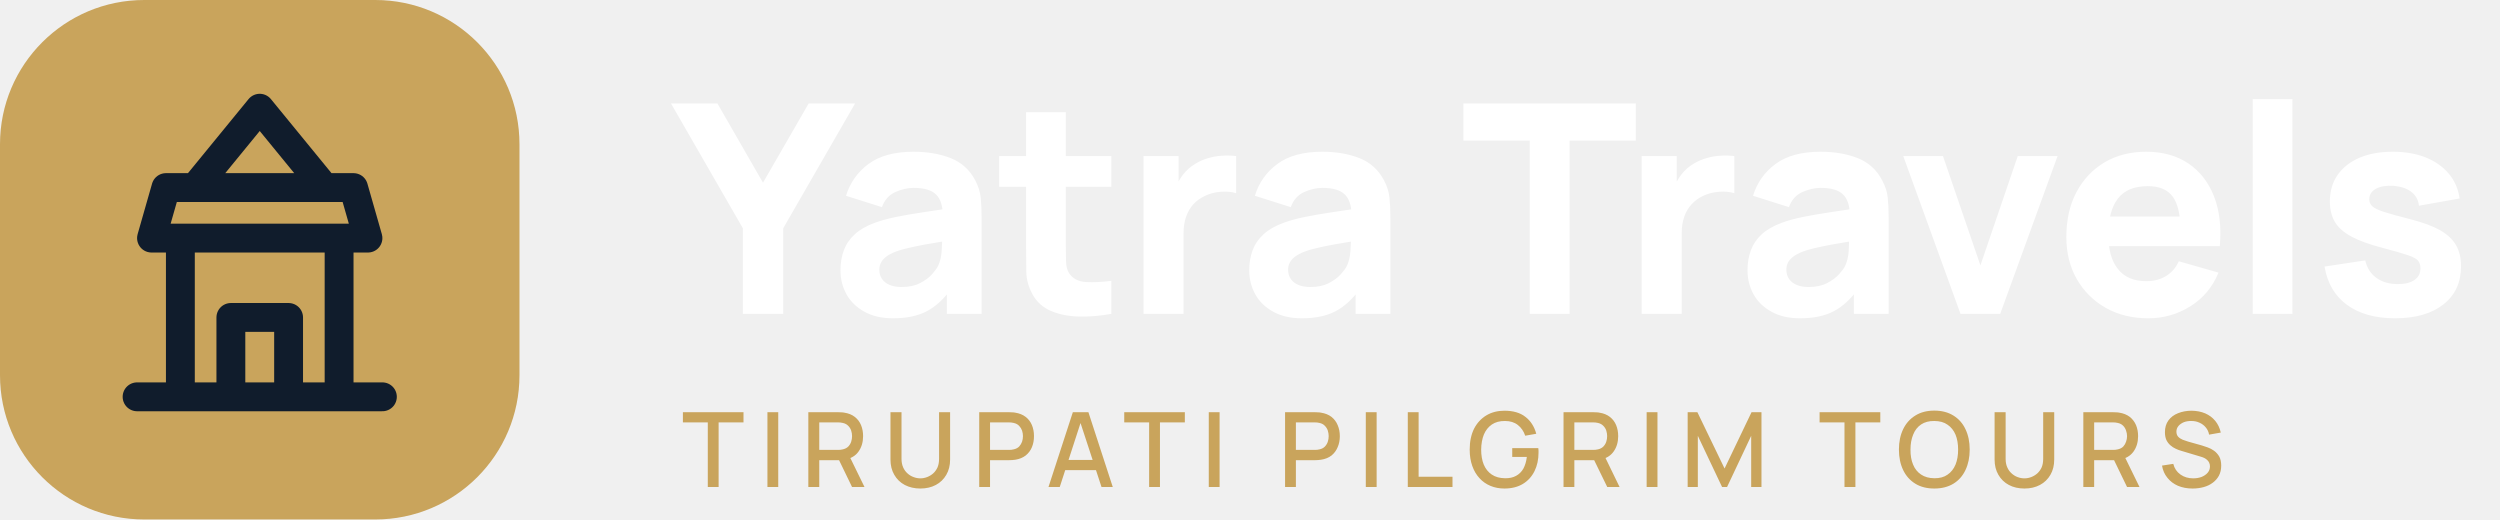
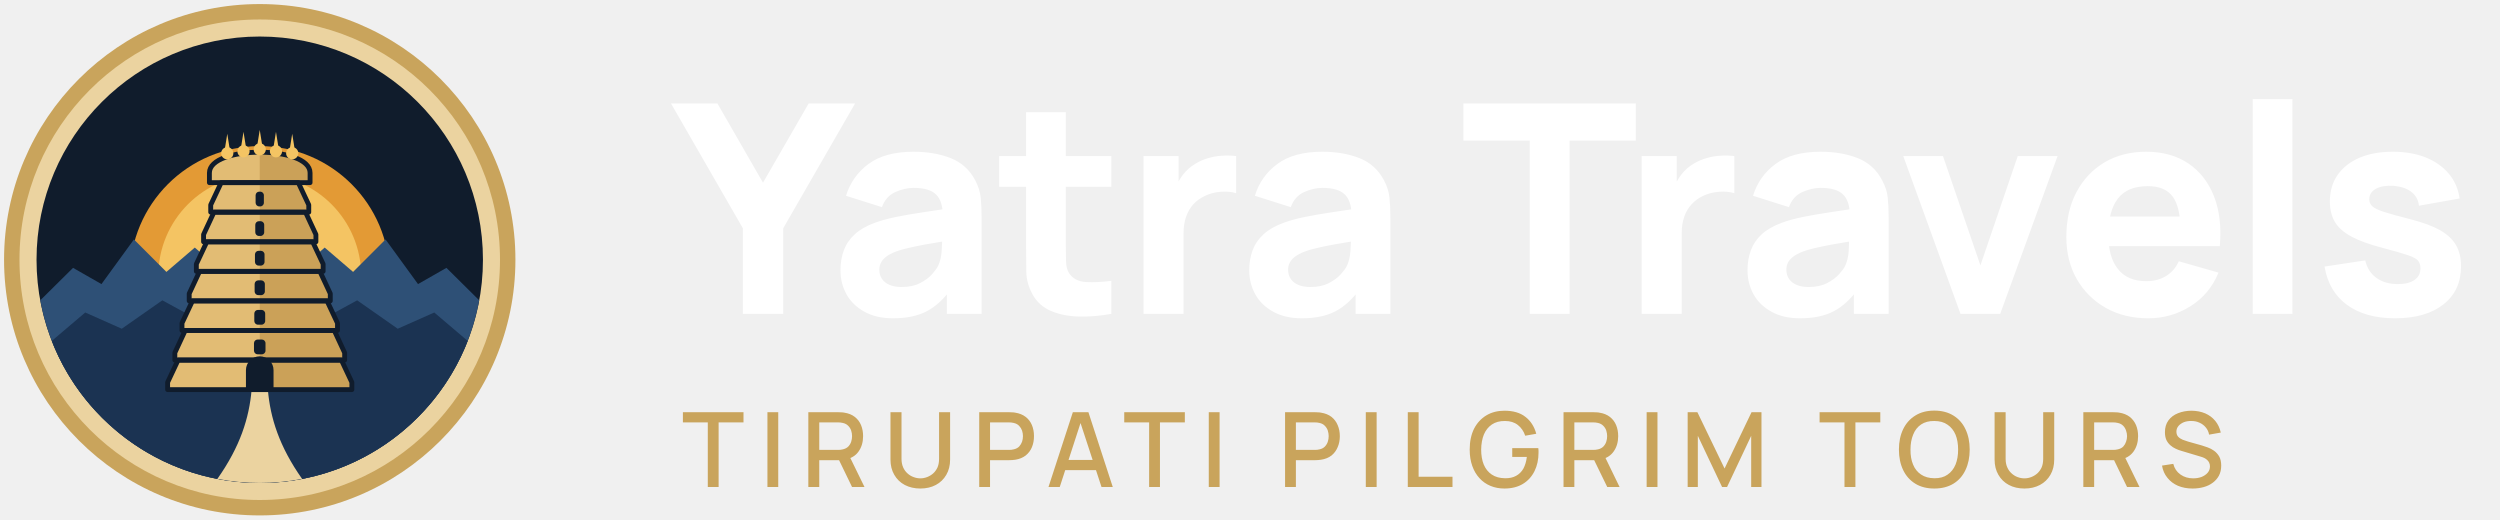
<svg xmlns="http://www.w3.org/2000/svg" viewBox="0 0 231 48" width="231" height="48" role="img" aria-labelledby="t">
-   <rect width="48" height="48" rx="13.33" fill="#C9A45C" />
-   <g transform="scale(1.3333)" fill="none" stroke="#101C2C" stroke-width="2" stroke-linejoin="round" stroke-linecap="round">
-     <path d="M18 7.5 13.5 13h9zM11.5 13h13l1 3.5h-15zM12.5 16.5v11M23.5 16.5v11M16 27.5v-5.5h4v5.5M9.5 27.5h17" />
+   <g transform="scale(0.75)">
+     <circle cx="32" cy="32" r="31.5" fill="#C9A45C" />
+     <circle cx="32" cy="32" r="29.6" fill="#EBD3A0" />
+     <circle cx="32" cy="32" r="27.5" fill="#101C2C" />
+     <circle cx="32" cy="34" r="16" fill="#E39A35" />
+     <circle cx="32" cy="34" r="12.5" fill="#F4C463" />
+     <path d="M4.96 37 L9 33 L12.5 35 L16.5 29.5 L20.5 33.5 L24 30.5 L28 34 L32 32.5 L36 34 L40 30.5 L43.5 33.5 L47.5 29.5 L51.5 35 L55 33 L59.04 37 A27.5 27.5 0 0 1 4.96 37 Z" fill="#2E5076" />
+     <path d="M6.38 42 L10.5 38.5 L15 40.5 L20 37 L25.5 40 L32 38.5 L38.5 40 L44 37 L49 40.5 L53.5 38.5 L57.62 42 A27.5 27.5 0 0 1 6.38 42 Z" fill="#1B3352" />
+     <path d="M26.78 59 C29.6 55 30.7 51.5 31 48 H33 C33.3 51.5 34.4 55 37.22 59 A27.5 27.5 0 0 1 26.78 59 Z" fill="#EBD3A0" />
+     <g fill="#E2BC74">
+       <path d="M20.65 48 L20.65 47.1 L21.94 44.36 L42.06 44.36 L43.35 47.1 L43.35 48 Z" />
+       <path d="M21.54 44.36 L21.54 43.46 L22.82 40.71 L41.18 40.71 L42.46 43.46 L42.46 44.36 Z" />
+       <path d="M22.42 40.71 L22.42 39.81 L23.71 37.07 L40.29 37.07 L41.58 39.81 L41.58 40.71 Z" />
+       <path d="M23.31 37.07 L23.31 36.17 L24.59 33.43 L39.41 33.43 L40.69 36.17 L40.69 37.07 Z" />
+       <path d="M24.19 33.43 L24.19 32.53 L25.48 29.79 L38.52 29.79 L39.81 32.53 L39.81 33.43 Z" />
+       <path d="M25.08 29.79 L25.08 28.89 L26.36 26.14 L37.64 26.14 L38.92 28.89 L38.92 29.79 Z" />
+       <path d="M25.96 26.14 L25.96 25.24 L27.25 22.5 L36.75 22.5 L38.04 25.24 L38.04 26.14 Z" />
+       <path d="M25.8 22.5 L25.8 21.3 C25.8 17.9 38.2 17.9 38.2 21.3 L38.2 22.5 Z" />
+     </g>
+     <g fill="#B88B41" opacity="0.55">
+       <path d="M32 48 L43.35 48 L43.35 47.1 L42.06 44.36 L32 44.36 Z" />
+       <path d="M32 44.36 L42.46 44.36 L42.46 43.46 L41.18 40.71 L32 40.71 Z" />
+       <path d="M32 40.71 L41.58 40.71 L41.58 39.81 L40.29 37.07 L32 37.07 Z" />
+       <path d="M32 37.07 L40.69 37.07 L40.69 36.17 L39.41 33.43 L32 33.43 Z" />
+       <path d="M32 33.43 L39.81 33.43 L39.81 32.53 L38.52 29.79 L32 29.79 Z" />
+       <path d="M32 29.79 L38.92 29.79 L38.92 28.89 L37.64 26.14 L32 26.14 Z" />
+       <path d="M32 26.14 L38.04 26.14 L38.04 25.24 L36.75 22.5 L32 22.5 Z" />
+       <path d="M32 22.5 L38.2 22.5 L38.2 21.3 C38.2 19.1 35 18.9 32 18.9 Z" />
+     </g>
+     <g fill="none" stroke="#101C2C" stroke-width="0.6" stroke-linejoin="round">
+       <path d="M20.65 48 L20.65 47.1 L21.94 44.36 L42.06 44.36 L43.35 47.1 L43.35 48 Z" />
+       <path d="M21.54 44.36 L21.54 43.46 L22.82 40.71 L41.18 40.71 L42.46 43.46 L42.46 44.36 Z" />
+       <path d="M22.42 40.71 L22.42 39.81 L23.71 37.07 L40.29 37.07 L41.58 39.81 L41.58 40.71 Z" />
+       <path d="M23.31 37.07 L23.31 36.17 L24.59 33.43 L39.41 33.43 L40.69 36.17 L40.69 37.07 Z" />
+       <path d="M24.19 33.43 L24.19 32.53 L25.48 29.79 L38.52 29.79 L39.81 32.53 L39.81 33.43 Z" />
+       <path d="M25.08 29.79 L25.08 28.89 L26.36 26.14 L37.64 26.14 L38.92 28.89 L38.92 29.79 Z" />
+       <path d="M25.96 26.14 L25.96 25.24 L27.25 22.5 L36.75 22.5 L38.04 25.24 L38.04 26.14 Z" />
+       <path d="M25.8 22.5 L25.8 21.3 C25.8 17.9 38.2 17.9 38.2 21.3 L38.2 22.5 Z" />
+     </g>
+     <g fill="#101C2C">
+       <rect x="31.29" y="41.83" width="1.42" height="1.82" rx="0.45" />
+       <rect x="31.33" y="38.18" width="1.34" height="1.82" rx="0.45" />
+       <rect x="31.37" y="34.54" width="1.26" height="1.82" rx="0.45" />
+       <rect x="31.41" y="30.9" width="1.18" height="1.82" rx="0.45" />
+       <rect x="31.45" y="27.25" width="1.1" height="1.82" rx="0.45" />
+       <rect x="31.49" y="23.61" width="1.02" height="1.82" rx="0.45" />
+       <path d="M30.3 48 V45.6 A1.7 1.7 0 0 1 33.7 45.6 V48 Z" />
+     </g>
+     <g fill="#F4C463">
+       <circle cx="28" cy="18.88" r="0.75" />
+       <path d="M27.68 18.48 L28 16.48 L28.32 18.48 Z" />
+       <circle cx="30" cy="18.64" r="0.75" />
+       <path d="M29.68 18.24 L30 16.24 L30.32 18.24 Z" />
+       <circle cx="32" cy="18.4" r="0.75" />
+       <path d="M31.68 18 L32 16 L32.32 18 Z" />
+       <circle cx="34" cy="18.64" r="0.75" />
+       <path d="M33.68 18.24 L34 16.24 L34.32 18.24 Z" />
+       <circle cx="36" cy="18.88" r="0.75" />
+       <path d="M35.68 18.48 L36 16.48 L36.32 18.48 Z" />
+     </g>
  </g>
  <path fill="#FFFFFF" d="M72.37 29L68.64 29L68.64 21.09L62 9.56L66.29 9.56L70.50 16.88L74.72 9.56L79.01 9.56L72.37 21.09L72.37 29ZM82.52 29.41L82.52 29.41Q80.95 29.41 79.87 28.80Q78.78 28.20 78.22 27.20Q77.66 26.19 77.66 24.98L77.66 24.98Q77.66 23.96 77.97 23.13Q78.28 22.29 78.98 21.65Q79.67 21.01 80.85 20.58L80.85 20.58Q81.66 20.28 82.78 20.05Q83.90 19.82 85.31 19.61Q86.73 19.40 88.43 19.14L88.43 19.14L87.11 19.87Q87.11 18.58 86.49 17.97Q85.87 17.36 84.41 17.36L84.41 17.36Q83.60 17.36 82.72 17.75Q81.85 18.15 81.49 19.14L81.49 19.14L78.17 18.09Q78.73 16.28 80.25 15.15Q81.78 14.02 84.41 14.02L84.41 14.02Q86.34 14.02 87.84 14.61Q89.34 15.20 90.11 16.66L90.11 16.66Q90.54 17.47 90.62 18.28Q90.70 19.09 90.70 20.09L90.70 20.09L90.70 29L87.49 29L87.49 26.00L87.95 26.62Q86.88 28.10 85.65 28.75Q84.41 29.41 82.52 29.41ZM83.30 26.52L83.30 26.52Q84.32 26.52 85.01 26.16Q85.71 25.80 86.12 25.34Q86.53 24.88 86.68 24.57L86.68 24.57Q86.96 23.98 87.01 23.19Q87.06 22.40 87.06 21.87L87.06 21.87L88.14 22.14Q86.50 22.41 85.49 22.59Q84.48 22.78 83.86 22.93Q83.24 23.07 82.76 23.25L82.76 23.25Q82.22 23.46 81.89 23.71Q81.56 23.96 81.41 24.26Q81.25 24.56 81.25 24.92L81.25 24.92Q81.25 25.42 81.50 25.78Q81.75 26.14 82.21 26.33Q82.67 26.52 83.30 26.52ZM102.69 25.95L102.69 29Q101.18 29.28 99.73 29.25Q98.27 29.22 97.13 28.74Q95.99 28.26 95.40 27.19L95.40 27.19Q94.86 26.19 94.83 25.16Q94.81 24.13 94.81 22.82L94.81 22.82L94.81 10.37L98.48 10.37L98.48 22.60Q98.48 23.45 98.50 24.13Q98.52 24.82 98.77 25.22L98.77 25.22Q99.26 25.99 100.33 26.06Q101.39 26.12 102.69 25.95L102.69 25.95ZM102.69 17.26L92.32 17.26L92.32 14.42L102.69 14.42L102.69 17.26ZM109.36 29L105.66 29L105.66 14.42L108.90 14.42L108.90 17.98L108.55 17.52Q108.83 16.77 109.30 16.15Q109.78 15.53 110.47 15.12L110.47 15.12Q110.99 14.80 111.61 14.62Q112.23 14.43 112.90 14.39Q113.56 14.34 114.22 14.42L114.22 14.42L114.22 17.85Q113.61 17.66 112.81 17.72Q112.00 17.78 111.36 18.09L111.36 18.09Q110.71 18.39 110.26 18.88Q109.82 19.37 109.59 20.04Q109.36 20.71 109.36 21.55L109.36 21.55L109.36 29ZM120.29 29.41L120.29 29.41Q118.73 29.41 117.64 28.80Q116.55 28.20 115.99 27.20Q115.43 26.19 115.43 24.98L115.43 24.98Q115.43 23.96 115.74 23.13Q116.05 22.29 116.75 21.65Q117.44 21.01 118.62 20.58L118.62 20.58Q119.43 20.28 120.55 20.05Q121.67 19.82 123.09 19.61Q124.51 19.40 126.21 19.14L126.21 19.14L124.88 19.87Q124.88 18.58 124.26 17.97Q123.64 17.36 122.18 17.36L122.18 17.36Q121.37 17.36 120.50 17.75Q119.62 18.15 119.27 19.14L119.27 19.14L115.95 18.09Q116.50 16.28 118.03 15.15Q119.55 14.02 122.18 14.02L122.18 14.02Q124.11 14.02 125.61 14.61Q127.11 15.20 127.88 16.66L127.88 16.66Q128.31 17.47 128.39 18.28Q128.47 19.09 128.47 20.09L128.47 20.09L128.47 29L125.26 29L125.26 26.00L125.72 26.62Q124.65 28.10 123.42 28.75Q122.18 29.41 120.29 29.41ZM121.08 26.52L121.08 26.52Q122.09 26.52 122.78 26.16Q123.48 25.80 123.89 25.34Q124.30 24.88 124.45 24.57L124.45 24.57Q124.73 23.98 124.78 23.19Q124.83 22.40 124.83 21.87L124.83 21.87L125.91 22.14Q124.28 22.41 123.26 22.59Q122.25 22.78 121.63 22.93Q121.01 23.07 120.54 23.25L120.54 23.25Q120.00 23.46 119.67 23.71Q119.33 23.96 119.18 24.26Q119.02 24.56 119.02 24.92L119.02 24.92Q119.02 25.42 119.27 25.78Q119.52 26.14 119.98 26.33Q120.44 26.52 121.08 26.52ZM145.03 29L141.35 29L141.35 12.99L135.22 12.99L135.22 9.56L151.15 9.56L151.15 12.99L145.03 12.99L145.03 29ZM155.39 29L151.69 29L151.69 14.42L154.93 14.42L154.93 17.98L154.58 17.52Q154.87 16.77 155.34 16.15Q155.81 15.53 156.50 15.12L156.50 15.12Q157.03 14.80 157.65 14.62Q158.27 14.43 158.93 14.39Q159.59 14.34 160.25 14.42L160.25 14.42L160.25 17.85Q159.65 17.66 158.84 17.72Q158.04 17.78 157.39 18.09L157.39 18.09Q156.74 18.39 156.30 18.88Q155.85 19.37 155.62 20.04Q155.39 20.71 155.39 21.55L155.39 21.55L155.39 29ZM166.33 29.41L166.33 29.41Q164.76 29.41 163.68 28.80Q162.59 28.20 162.03 27.20Q161.47 26.19 161.47 24.98L161.47 24.98Q161.47 23.96 161.78 23.13Q162.09 22.29 162.78 21.65Q163.48 21.01 164.65 20.58L164.65 20.58Q165.46 20.28 166.58 20.05Q167.71 19.82 169.12 19.61Q170.54 19.40 172.24 19.14L172.24 19.14L170.92 19.87Q170.92 18.58 170.30 17.97Q169.68 17.36 168.22 17.36L168.22 17.36Q167.41 17.36 166.53 17.75Q165.65 18.15 165.30 19.14L165.30 19.14L161.98 18.09Q162.53 16.28 164.06 15.15Q165.59 14.02 168.22 14.02L168.22 14.02Q170.15 14.02 171.65 14.61Q173.15 15.20 173.91 16.66L173.91 16.66Q174.35 17.47 174.43 18.28Q174.51 19.09 174.51 20.09L174.51 20.09L174.51 29L171.30 29L171.30 26.00L171.75 26.62Q170.69 28.10 169.45 28.75Q168.22 29.41 166.33 29.41ZM167.11 26.52L167.11 26.52Q168.12 26.52 168.82 26.16Q169.51 25.80 169.93 25.34Q170.34 24.88 170.49 24.57L170.49 24.57Q170.77 23.98 170.82 23.19Q170.86 22.40 170.86 21.87L170.86 21.87L171.94 22.14Q170.31 22.41 169.30 22.59Q168.29 22.78 167.66 22.93Q167.04 23.07 166.57 23.25L166.57 23.25Q166.03 23.46 165.70 23.71Q165.37 23.96 165.21 24.26Q165.06 24.56 165.06 24.92L165.06 24.92Q165.06 25.42 165.31 25.78Q165.56 26.14 166.02 26.33Q166.48 26.52 167.11 26.52ZM184.82 29L181.15 29L175.86 14.42L179.53 14.42L182.99 24.52L186.44 14.42L190.12 14.42L184.82 29ZM198.51 29.41L198.51 29.41Q196.27 29.41 194.56 28.44Q192.86 27.47 191.89 25.78Q190.93 24.09 190.93 21.90L190.93 21.90Q190.93 19.51 191.87 17.74Q192.82 15.97 194.48 14.99Q196.14 14.02 198.30 14.02L198.30 14.02Q200.59 14.02 202.20 15.10Q203.80 16.18 204.57 18.13Q205.34 20.09 205.11 22.74L205.11 22.74L201.48 22.74L201.48 21.39Q201.48 19.16 200.77 18.18Q200.06 17.20 198.46 17.20L198.46 17.20Q196.58 17.20 195.70 18.34Q194.81 19.48 194.81 21.71L194.81 21.71Q194.81 23.75 195.70 24.86Q196.58 25.98 198.30 25.98L198.30 25.98Q199.38 25.98 200.15 25.50Q200.92 25.03 201.32 24.14L201.32 24.14L204.99 25.19Q204.17 27.19 202.39 28.30Q200.62 29.41 198.51 29.41ZM203.35 22.74L193.68 22.74L193.68 20.01L203.35 20.01L203.35 22.74ZM211.82 29L208.15 29L208.15 9.16L211.82 9.16L211.82 29ZM221.30 29.41L221.30 29.41Q218.55 29.41 216.85 28.16Q215.16 26.91 214.79 24.63L214.79 24.63L218.55 24.06Q218.78 25.09 219.57 25.67Q220.36 26.25 221.57 26.25L221.57 26.25Q222.57 26.25 223.11 25.86Q223.65 25.48 223.65 24.79L223.65 24.79Q223.65 24.36 223.43 24.09Q223.22 23.83 222.47 23.57Q221.72 23.32 220.14 22.90L220.14 22.90Q218.36 22.44 217.29 21.87Q216.22 21.30 215.75 20.52Q215.28 19.73 215.28 18.61L215.28 18.61Q215.28 17.20 215.99 16.17Q216.71 15.14 218.01 14.58Q219.32 14.02 221.08 14.02L221.08 14.02Q222.80 14.02 224.12 14.54Q225.44 15.07 226.26 16.04Q227.08 17.01 227.27 18.34L227.27 18.34L223.51 19.01Q223.42 18.20 222.81 17.73Q222.20 17.26 221.17 17.17L221.17 17.17Q220.15 17.11 219.54 17.44Q218.92 17.78 218.92 18.42L218.92 18.42Q218.92 18.79 219.19 19.05Q219.45 19.31 220.28 19.58Q221.11 19.85 222.81 20.28L222.81 20.28Q224.47 20.71 225.48 21.28Q226.48 21.86 226.94 22.66Q227.40 23.46 227.40 24.60L227.40 24.60Q227.40 26.84 225.78 28.12Q224.16 29.41 221.30 29.41Z" />
  <path fill="#C9A45C" d="M66.40 45L65.40 45L65.40 39.03L63.10 39.03L63.10 38.09L68.70 38.09L68.70 39.03L66.40 39.03L66.40 45ZM71.91 45L70.91 45L70.91 38.09L71.91 38.09L71.91 45ZM75.70 45L74.69 45L74.69 38.09L77.49 38.09Q77.59 38.09 77.74 38.10Q77.88 38.10 78.02 38.13L78.02 38.13Q78.60 38.22 78.98 38.52Q79.37 38.82 79.56 39.28Q79.75 39.74 79.75 40.30L79.75 40.30Q79.75 41.13 79.33 41.72Q78.91 42.32 78.06 42.47L78.06 42.47L77.65 42.52L75.70 42.52L75.70 45ZM79.88 45L78.73 45L77.37 42.19L78.38 41.93L79.88 45ZM75.70 39.03L75.70 41.57L77.45 41.57Q77.54 41.57 77.66 41.56Q77.78 41.55 77.88 41.52L77.88 41.52Q78.19 41.45 78.38 41.26Q78.57 41.06 78.65 40.81Q78.73 40.56 78.73 40.30L78.73 40.30Q78.73 40.05 78.65 39.79Q78.57 39.54 78.38 39.35Q78.19 39.15 77.88 39.08L77.88 39.08Q77.78 39.05 77.66 39.04Q77.54 39.03 77.45 39.03L77.45 39.03L75.70 39.03ZM85.04 45.14L85.04 45.14Q84.23 45.14 83.60 44.81Q82.98 44.48 82.63 43.87Q82.28 43.27 82.28 42.46L82.28 42.46L82.28 38.09L83.30 38.09L83.30 42.40Q83.30 42.84 83.45 43.18Q83.60 43.52 83.85 43.74Q84.10 43.97 84.41 44.08Q84.72 44.20 85.04 44.20L85.04 44.20Q85.36 44.20 85.67 44.08Q85.98 43.96 86.23 43.74Q86.48 43.51 86.63 43.18Q86.77 42.84 86.77 42.40L86.77 42.40L86.77 38.09L87.79 38.09L87.79 42.46Q87.79 43.27 87.44 43.87Q87.09 44.48 86.47 44.81Q85.85 45.14 85.04 45.14ZM91.48 45L90.48 45L90.48 38.09L93.27 38.09Q93.37 38.09 93.52 38.10Q93.67 38.10 93.81 38.13L93.81 38.13Q94.38 38.22 94.77 38.52Q95.16 38.82 95.35 39.28Q95.54 39.74 95.54 40.30L95.54 40.30Q95.54 40.86 95.35 41.32Q95.16 41.78 94.77 42.09Q94.38 42.39 93.81 42.48L93.81 42.48Q93.67 42.50 93.52 42.51Q93.37 42.52 93.27 42.52L93.27 42.52L91.48 42.52L91.48 45ZM91.48 39.03L91.48 41.57L93.24 41.57Q93.33 41.57 93.45 41.56Q93.57 41.55 93.67 41.52L93.67 41.52Q93.98 41.45 94.17 41.26Q94.35 41.06 94.44 40.81Q94.52 40.56 94.52 40.30L94.52 40.30Q94.52 40.05 94.44 39.79Q94.35 39.54 94.17 39.35Q93.98 39.15 93.67 39.08L93.67 39.08Q93.57 39.05 93.45 39.04Q93.33 39.03 93.24 39.03L93.24 39.03L91.48 39.03ZM97.92 45L96.88 45L99.13 38.09L100.57 38.09L102.82 45L101.78 45L99.71 38.69L99.97 38.69L97.92 45ZM101.66 43.44L98.05 43.44L98.05 42.50L101.66 42.50L101.66 43.44ZM107.18 45L106.18 45L106.18 39.03L103.88 39.03L103.88 38.09L109.48 38.09L109.48 39.03L107.18 39.03L107.18 45ZM112.69 45L111.69 45L111.69 38.09L112.69 38.09L112.69 45ZM119.74 45L118.74 45L118.74 38.09L121.53 38.09Q121.63 38.09 121.78 38.10Q121.93 38.10 122.06 38.13L122.06 38.13Q122.64 38.22 123.03 38.52Q123.41 38.82 123.60 39.28Q123.80 39.74 123.80 40.30L123.80 40.30Q123.80 40.86 123.60 41.32Q123.41 41.78 123.03 42.09Q122.64 42.39 122.06 42.48L122.06 42.48Q121.93 42.50 121.78 42.51Q121.63 42.52 121.53 42.52L121.53 42.52L119.74 42.52L119.74 45ZM119.74 39.03L119.74 41.57L121.49 41.57Q121.59 41.57 121.71 41.56Q121.82 41.55 121.93 41.52L121.93 41.52Q122.24 41.45 122.42 41.26Q122.61 41.06 122.69 40.81Q122.77 40.56 122.77 40.30L122.77 40.30Q122.77 40.05 122.69 39.79Q122.61 39.54 122.42 39.35Q122.24 39.15 121.93 39.08L121.93 39.08Q121.82 39.05 121.71 39.04Q121.59 39.03 121.49 39.03L121.49 39.03L119.74 39.03ZM127.20 45L126.20 45L126.20 38.09L127.20 38.09L127.20 45ZM134.21 45L130.08 45L130.08 38.09L131.08 38.09L131.08 44.05L134.21 44.05L134.21 45ZM139.01 45.14L139.01 45.14Q138.31 45.14 137.73 44.90Q137.14 44.66 136.71 44.19Q136.28 43.73 136.04 43.06Q135.80 42.39 135.80 41.54L135.80 41.54Q135.80 40.43 136.20 39.62Q136.61 38.82 137.34 38.38Q138.06 37.95 139.01 37.95L139.01 37.95Q140.23 37.95 140.95 38.52Q141.68 39.08 141.95 40.08L141.95 40.08L140.93 40.26Q140.72 39.64 140.25 39.27Q139.78 38.90 139.07 38.90L139.07 38.90Q138.33 38.89 137.84 39.23Q137.36 39.56 137.11 40.15Q136.87 40.75 136.86 41.54L136.86 41.54Q136.86 42.34 137.10 42.93Q137.35 43.52 137.84 43.85Q138.33 44.18 139.07 44.19L139.07 44.19Q139.66 44.20 140.08 43.97Q140.51 43.74 140.76 43.30Q141.00 42.86 141.08 42.22L141.08 42.22L139.73 42.22L139.73 41.41L142.14 41.41Q142.15 41.50 142.16 41.64Q142.16 41.78 142.16 41.82L142.16 41.82Q142.16 42.78 141.79 43.53Q141.42 44.28 140.72 44.71Q140.01 45.14 139.01 45.14ZM145.47 45L144.47 45L144.47 38.09L147.26 38.09Q147.36 38.09 147.51 38.10Q147.66 38.10 147.79 38.13L147.79 38.13Q148.37 38.22 148.75 38.52Q149.14 38.82 149.33 39.28Q149.52 39.74 149.52 40.30L149.52 40.30Q149.52 41.13 149.10 41.72Q148.68 42.32 147.84 42.47L147.84 42.47L147.43 42.52L145.47 42.52L145.47 45ZM149.65 45L148.51 45L147.14 42.19L148.16 41.93L149.65 45ZM145.47 39.03L145.47 41.57L147.22 41.57Q147.32 41.57 147.43 41.56Q147.55 41.55 147.66 41.52L147.66 41.52Q147.96 41.45 148.15 41.26Q148.34 41.06 148.42 40.81Q148.50 40.56 148.50 40.30L148.50 40.30Q148.50 40.05 148.42 39.79Q148.34 39.54 148.15 39.35Q147.96 39.15 147.66 39.08L147.66 39.08Q147.55 39.05 147.43 39.04Q147.32 39.03 147.22 39.03L147.22 39.03L145.47 39.03ZM153.15 45L152.15 45L152.15 38.09L153.15 38.09L153.15 45ZM156.88 45L155.94 45L155.94 38.09L156.84 38.09L159.35 43.29L161.84 38.09L162.76 38.09L162.76 45.00L161.81 45.00L161.81 40.27L159.58 45L159.12 45L156.88 40.27L156.88 45ZM171.44 45L170.43 45L170.43 39.03L168.13 39.03L168.13 38.09L173.74 38.09L173.74 39.03L171.44 39.03L171.44 45ZM178.73 45.14L178.73 45.14Q177.70 45.14 176.97 44.69Q176.24 44.24 175.85 43.43Q175.46 42.61 175.46 41.54L175.46 41.54Q175.46 40.47 175.85 39.66Q176.24 38.85 176.97 38.40Q177.70 37.94 178.73 37.94L178.73 37.94Q179.76 37.94 180.50 38.40Q181.23 38.85 181.61 39.66Q182.00 40.47 182.00 41.54L182.00 41.54Q182.00 42.61 181.61 43.43Q181.23 44.24 180.50 44.69Q179.76 45.14 178.73 45.14ZM178.73 44.19L178.73 44.19Q179.47 44.20 179.95 43.86Q180.44 43.53 180.69 42.93Q180.93 42.34 180.93 41.54L180.93 41.54Q180.93 40.75 180.69 40.16Q180.44 39.57 179.95 39.24Q179.47 38.90 178.73 38.90L178.73 38.90Q178.00 38.89 177.51 39.22Q177.02 39.55 176.78 40.15Q176.53 40.75 176.53 41.54L176.53 41.54Q176.52 42.34 176.77 42.93Q177.01 43.52 177.51 43.85Q178.00 44.18 178.73 44.19ZM187.06 45.14L187.06 45.14Q186.24 45.14 185.62 44.81Q185.00 44.48 184.65 43.87Q184.30 43.27 184.30 42.46L184.30 42.46L184.30 38.09L185.32 38.09L185.32 42.40Q185.32 42.84 185.47 43.18Q185.62 43.52 185.87 43.74Q186.12 43.97 186.42 44.08Q186.73 44.20 187.06 44.20L187.06 44.20Q187.38 44.20 187.69 44.08Q188.00 43.96 188.25 43.74Q188.50 43.51 188.65 43.18Q188.79 42.84 188.79 42.40L188.79 42.40L188.79 38.09L189.81 38.09L189.81 42.46Q189.81 43.27 189.46 43.87Q189.11 44.48 188.49 44.81Q187.87 45.14 187.06 45.14ZM193.50 45L192.50 45L192.50 38.09L195.29 38.09Q195.39 38.09 195.54 38.10Q195.69 38.10 195.83 38.13L195.83 38.13Q196.40 38.22 196.79 38.52Q197.17 38.82 197.37 39.28Q197.56 39.74 197.56 40.30L197.56 40.30Q197.56 41.13 197.14 41.72Q196.71 42.32 195.87 42.47L195.87 42.47L195.46 42.52L193.50 42.52L193.50 45ZM197.69 45L196.54 45L195.18 42.19L196.19 41.93L197.69 45ZM193.50 39.03L193.50 41.57L195.25 41.57Q195.35 41.57 195.47 41.56Q195.59 41.55 195.69 41.52L195.69 41.52Q196.00 41.45 196.19 41.26Q196.37 41.06 196.45 40.81Q196.54 40.56 196.54 40.30L196.54 40.30Q196.54 40.05 196.45 39.79Q196.37 39.54 196.19 39.35Q196.00 39.15 195.69 39.08L195.69 39.08Q195.59 39.05 195.47 39.04Q195.35 39.03 195.25 39.03L195.25 39.03L193.50 39.03ZM202.59 45.14L202.59 45.14Q201.85 45.14 201.25 44.89Q200.65 44.63 200.27 44.15Q199.88 43.68 199.77 43.02L199.77 43.02L200.81 42.86Q200.97 43.49 201.48 43.85Q201.98 44.20 202.65 44.20L202.65 44.20Q203.07 44.20 203.42 44.07Q203.77 43.93 203.98 43.69Q204.20 43.44 204.20 43.09L204.20 43.09Q204.20 42.91 204.13 42.76Q204.07 42.62 203.95 42.51Q203.84 42.40 203.68 42.32Q203.52 42.24 203.33 42.19L203.33 42.19L201.56 41.66Q201.30 41.59 201.03 41.46Q200.76 41.34 200.54 41.14Q200.31 40.94 200.17 40.65Q200.04 40.35 200.04 39.93L200.04 39.93Q200.04 39.29 200.36 38.85Q200.69 38.40 201.25 38.18Q201.82 37.95 202.51 37.95L202.51 37.95Q203.21 37.96 203.77 38.20Q204.32 38.44 204.69 38.89Q205.06 39.34 205.20 39.97L205.20 39.97L204.12 40.16Q204.05 39.77 203.81 39.49Q203.58 39.21 203.24 39.06Q202.90 38.90 202.50 38.90L202.50 38.90Q202.11 38.89 201.79 39.01Q201.48 39.14 201.29 39.36Q201.10 39.59 201.10 39.88L201.10 39.88Q201.10 40.17 201.26 40.35Q201.43 40.53 201.68 40.63Q201.93 40.73 202.17 40.80L202.17 40.80L203.45 41.16Q203.69 41.23 203.99 41.34Q204.30 41.45 204.58 41.65Q204.87 41.86 205.06 42.19Q205.24 42.52 205.24 43.03L205.24 43.03Q205.24 43.55 205.03 43.95Q204.82 44.34 204.45 44.61Q204.09 44.88 203.61 45.01Q203.13 45.14 202.59 45.14Z" />
</svg>
